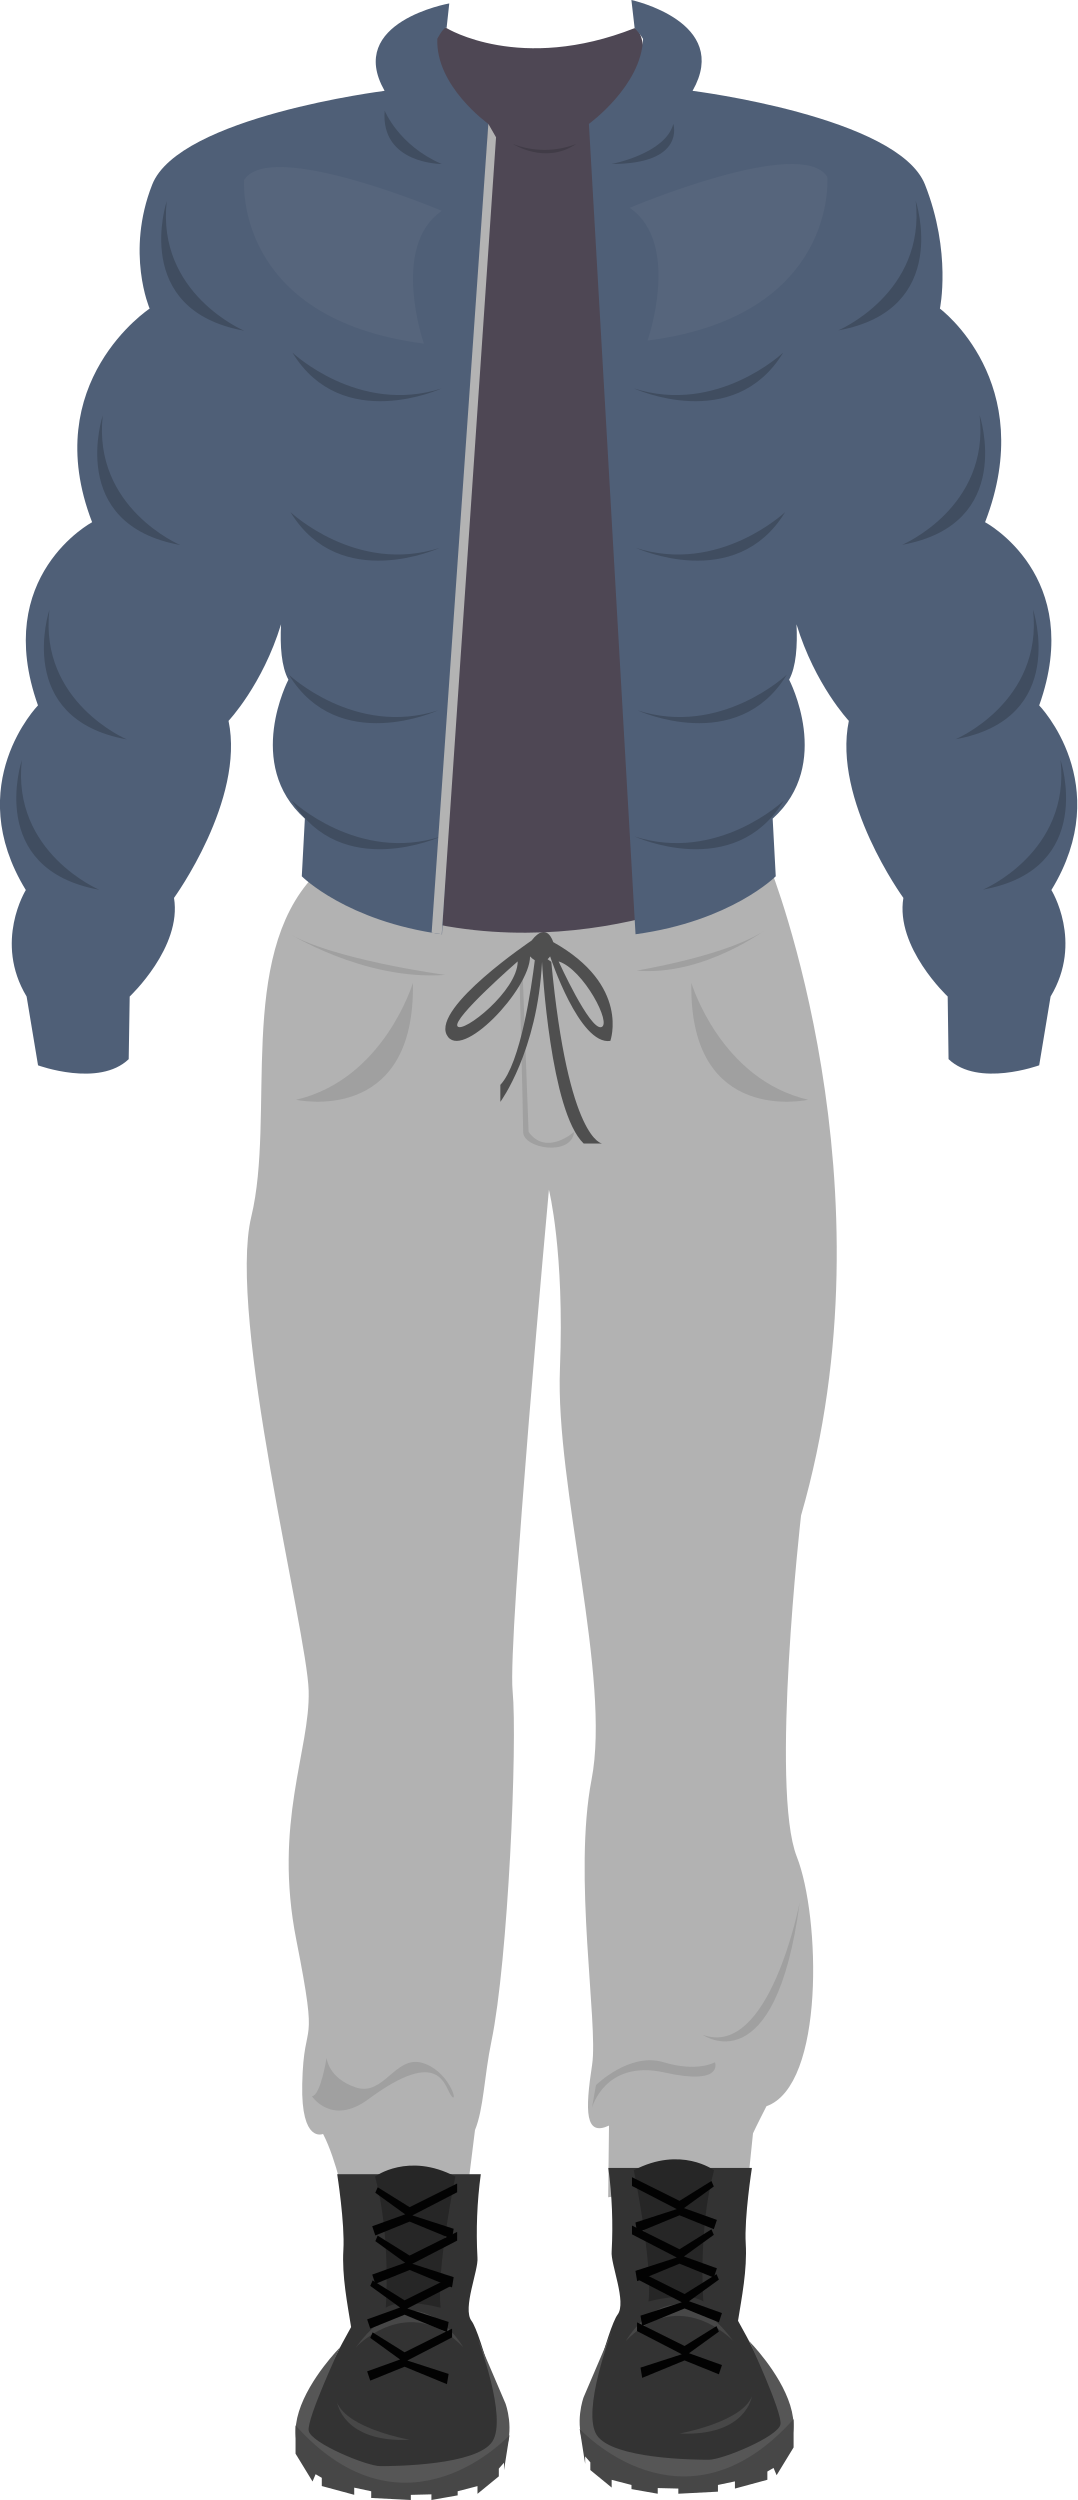
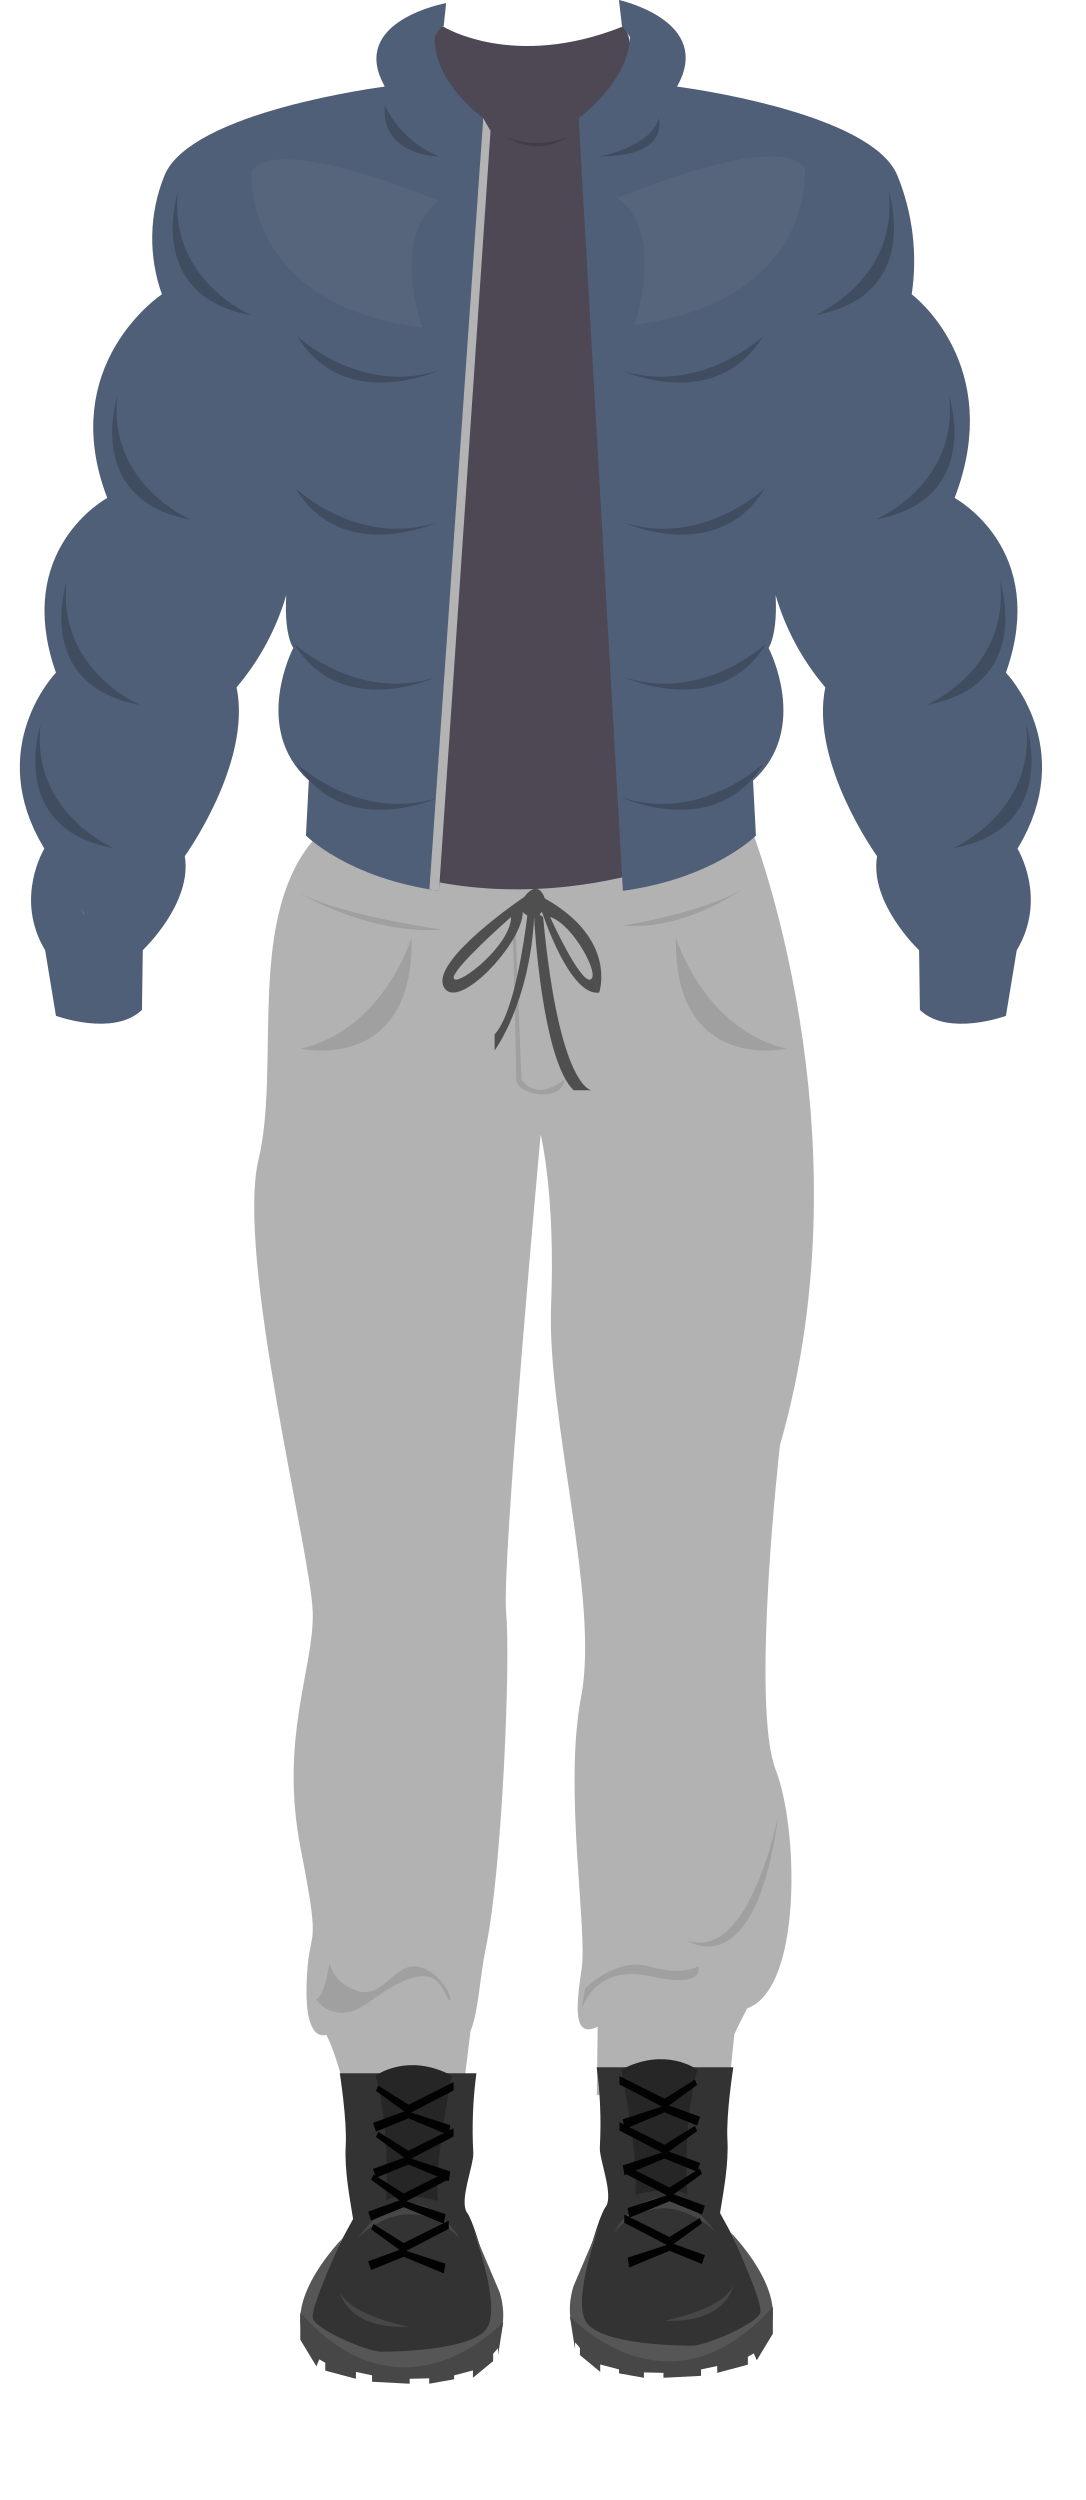
- <svg xmlns="http://www.w3.org/2000/svg" viewBox="0 0 348.86 809.6">
+ <svg xmlns="http://www.w3.org/2000/svg" viewBox="0 0 183 421.43">
  <defs>
-     <style>.cls-1{fill:#b2b2b2;}.cls-2{fill:#a0a0a0;}.cls-3{fill:#4f4f4f;}.cls-4{fill:#4e4754;}.cls-5{fill:#4f5f77;}.cls-6{fill:#404d60;}.cls-7{fill:#b3b3b3;}.cls-8{fill:#413c47;}.cls-9{fill:#56657c;}.cls-10{fill:#333;}.cls-11{fill:#565656;}.cls-12{fill:#474747;}.cls-13{fill:#262626;}.cls-14{fill:#020202;}</style>
+     <style>.cls-1{fill:none;}.cls-2{fill:#b2b2b2;}.cls-3{fill:#a0a0a0;}.cls-4{fill:#4f4f4f;}.cls-5{fill:#4e4754;}.cls-6{fill:#4f5f77;}.cls-7{fill:#404d60;}.cls-8{fill:#b3b3b3;}.cls-9{fill:#413c47;}.cls-10{fill:#56657c;}.cls-11{fill:#333;}.cls-12{fill:#565656;}.cls-13{fill:#474747;}.cls-14{fill:#262626;}.cls-15{fill:#020202;}</style>
  </defs>
  <g id="Layer_2" data-name="Layer 2">
    <g id="sncb2">
      <g id="sncb2-2" data-name="sncb2">
+         <rect class="cls-1" y="6.43" width="183" height="415" />
        <g id="sncbpants2">
          <g id="rcbpants">
            <g id="ccbpants">
-               <path class="cls-1" d="M101.67,283.65s66.89,41.53,147.74-2.7c0,0,40.94,102.82,10,209.84,0,0-10.05,88.5-1.37,110.5,7.59,19.25,9.15,74.06-9.83,80.79,0,0-3.5,6.85-4.36,8.79l-2,19.48s-32.71-1.22-44.9,1.22l.27-23.22c-7.7,3.59-7.82-4.4-5.46-19.8,2-13.2-6.2-61.19-.19-92.26,6.38-33-11.74-94.94-10.24-133s-3.57-58-3.57-58-13.37,145.53-11.76,162.26-1.45,87.52-6.86,113.52c-2.37,11.39-2.47,21.75-5.32,28.73l-3,24.14h-39s-2.73-14.25-7.2-22.89c0,0-7.17,3.24-6.75-16.13.51-23,5.6-8.67-1.91-46.67s4.51-61.43,4-80.7S73.54,426.54,81.38,394,76.63,310.15,101.67,283.65Z" />
-               <path class="cls-2" d="M133.72,318.29s-9.35,31.22-37.85,37.86C95.87,356.15,134.56,364.79,133.72,318.29Z" />
-               <path class="cls-2" d="M223.89,318.29s9.34,31.22,37.84,37.86C261.73,356.15,223.05,364.79,223.89,318.29Z" />
-               <path class="cls-2" d="M101,678.84s6.39,9.74,18.25,1c23.79-17.6,24.67-3.67,27-1s-1-8.5-9.66-10.84-12.34,11-21.34,8-9.49-9.6-9.49-9.6S103.84,678.69,101,678.84Z" />
-               <path class="cls-2" d="M191.68,682.65s4.2-15.82,23.53-11.49,16.33-3.33,16.33-3.33-5.66,3.33-16.66,0S193,675.24,193,675.24l-1.32,7.41" />
-               <path class="cls-2" d="M259,615.94s-9.79,51-31.46,43c0,0,23.58,16.71,31.46-43" />
+               <path class="cls-2" d="M53.56,140.79s33,20.62,73-1.33c0,0,20.22,51,4.92,104.15,0,0-5,43.93-.68,54.85,3.75,9.55,4.52,36.76-4.85,40.1,0,0-1.74,3.4-2.16,4.36l-1,9.67s-16.15-.61-22.18.61l.14-11.53c-3.81,1.79-3.87-2.18-2.7-9.83,1-6.55-3.06-30.37-.09-45.79,3.15-16.38-5.8-47.13-5.06-66s-1.76-28.79-1.76-28.79-6.61,72.24-5.82,80.54-.71,43.45-3.38,56.35c-1.17,5.65-1.22,10.8-2.63,14.26l-1.47,12H58.54S57.2,347.3,55,343c0,0-3.54,1.61-3.33-8,.24-11.43,2.76-4.31-.95-23.17s2.23-30.49,2-40.06-13-60.06-9.15-76.23S41.19,154,53.56,140.79Z" />
+               <path class="cls-3" d="M69.39,158s-4.61,15.49-18.69,18.79C50.7,176.78,69.81,181.07,69.39,158Z" />
+               <path class="cls-3" d="M113.93,158s4.62,15.49,18.69,18.79C132.62,176.78,113.51,181.07,113.93,158Z" />
+               <path class="cls-3" d="M53.25,337s3.15,4.84,9,.48c11.75-8.73,12.18-1.82,13.33-.5s-.49-4.21-4.77-5.37-6.1,5.46-10.54,4-4.69-4.77-4.69-4.77S54.63,336.87,53.25,337Z" />
+               <path class="cls-3" d="M98,338.84s2.07-7.85,11.62-5.7,8.07-1.65,8.07-1.65-2.8,1.65-8.23,0-10.81,3.67-10.81,3.67L98,338.84" />
+               <path class="cls-3" d="M131.25,305.73s-4.83,25.31-15.53,21.33c0,0,11.64,8.3,15.53-21.33" />
            </g>
-             <path class="cls-2" d="M168.13,312.88s1.29,48.17,1.29,53.67,15.75,8,16.5,0c0,0-9,8-14.74,0l-2-53.33Z" />
+             <path class="cls-3" d="M86.39,155.3s.64,23.91.64,26.64,7.78,4,8.15,0c0,0-4.44,4-7.29,0l-1-26.47Z" />
          </g>
-           <path class="cls-3" d="M179.15,305.09s-2-7-7-.5c0,0-32,21.5-27.5,30.5s27-14.74,27-25.37a6.64,6.64,0,0,0,1.54,1.25c-1.06,8.64-4.59,33.38-11.16,40.36v5.5s12-16.19,13.5-45.31h0c.08,1.49,2.68,48.48,13.5,58.81h6s-11-.7-16.5-58.85l-1.2-.85a5.74,5.74,0,0,0,.82-.91s9.5,28.87,19.5,27.37C197.65,337.09,204.15,319.09,179.15,305.09Zm-31,27.25c-1.75-2.5,19.5-21,19.5-21C167.65,320.84,149.9,334.84,148.15,332.34Zm46.5.3c-3.75.78-13.75-21.3-13.75-21.3C188.9,313.84,198.41,331.86,194.65,332.64Z" />
-           <path class="cls-2" d="M92.81,301.83s24.79,15.83,51.41,13.89C144.22,315.72,106.48,310.6,92.81,301.83Z" />
-           <path class="cls-2" d="M248.83,300.43s-20.59,15.83-42.71,13.89C206.12,314.32,237.47,309.2,248.83,300.43Z" />
+           <path class="cls-4" d="M91.83,151.44s-1-3.48-3.45-.25c0,0-15.81,10.67-13.59,15.14s13.34-7.32,13.34-12.6a3,3,0,0,0,.76.62c-.52,4.29-2.27,16.57-5.51,20v2.73s5.92-8,6.66-22.49h0c0,.75,1.32,24.07,6.66,29.2h3s-5.44-.35-8.15-29.21l-.6-.42a2.67,2.67,0,0,0,.41-.46S96,168.06,101,167.32C101,167.32,104.18,158.39,91.83,151.44ZM76.52,165c-.86-1.24,9.63-10.42,9.63-10.42C86.15,159.25,77.39,166.2,76.52,165Zm23,.15c-1.86.39-6.79-10.57-6.79-10.57C96.65,155.78,101.35,164.72,99.49,165.11Z" />
+           <path class="cls-3" d="M49.19,149.82s12.24,7.86,25.39,6.89C74.58,156.71,55.94,154.17,49.19,149.82Z" />
+           <path class="cls-3" d="M126.25,149.12s-10.17,7.86-21.1,6.9C105.15,156,120.64,153.48,126.25,149.12Z" />
        </g>
        <g id="sncbshirt2">
-           <path class="cls-4" d="M144.64,9.11s23.77,14.67,60.88,0c0,0,3.42-.16,3.27,14.75l67.8,25.43L242.7,200,236,287.8s-64.41,32.68-130.86-.92l3.55-89.1L83.19,45.18l54.17-20.63S140.74,7.21,144.64,9.11Z" />
-           <path class="cls-5" d="M141.62,12.53c2.48-4.49,3-3.42,3-3.42l.87-8s-33.67,5.95-20.94,28.31c0,0-66.6,8.36-75.26,30.36s-.83,40.16-.83,40.16-36.16,23.84-18.63,69.17c0,0-32.51,17.33-17.53,59.33,0,0-24.87,25.57-3.94,59.79,0,0-10.41,16.77.26,34.49L12.32,345s19.73,7.22,29.36-2L42,322.71s17-15.93,14.35-31.93c0,0,23-31.67,17.66-57.34,0,0,11-11.62,17-31.26-.35,7,.11,13.74,2.39,17.93,0,0-14.34,27.33,5.33,45l-1,18.67s14.48,14.55,45.41,18.77L158.14,40.12S141,27.93,141.62,12.53Zm-126.93,286-2.35-3.85Zm7.38,12.06-1-1.58Zm-3.35-5.47-1.59-2.6C17.69,303.45,18.22,304.31,18.72,305.14Zm9.39,15.34c.14.23.26.44.37.61Zm-4.44-7.25,1.64,2.68Zm2.19,3.57c.42.7.79,1.31,1.12,1.84Zm1.52,2.5.25.4Zm1.92,3.14h0Zm-.4-.66.27.44Z" />
-           <path class="cls-5" d="M336.53,228.44c15-42-17.52-59.33-17.52-59.33,17.52-45.33-14.63-69.17-14.63-69.17s3.84-18.16-4.83-40.16-75.27-30.36-75.27-30.36C237,7.06,204.47,0,204.47,0l1.05,9.11a21.87,21.87,0,0,1,2.72,3.47c-.48,15.2-17.53,27.54-17.53,27.54l15.1,262.43c30.93-4.22,45.41-18.77,45.41-18.77l-1-18.67c19.67-17.67,5.33-45,5.33-45,2.28-4.19,2.73-11,2.39-17.93,6,19.64,16.95,31.26,16.95,31.26-5.34,25.67,17.66,57.34,17.66,57.34-2.66,16,14.35,31.93,14.35,31.93l.28,20.28c9.63,9.22,29.35,2,29.35,2l3.69-22.27c10.67-17.72.26-34.49.26-34.49C361.41,254,336.53,228.44,336.53,228.44ZM320.43,321l.3-.48Zm-.88,1.44h0Zm.14-.23.26-.43Zm5.21-8.52-1.08,1.78C324.15,314.92,324.52,314.33,324.9,313.69Zm-2.11,3.46-.82,1.33Zm-1.41,2.31-.11.17Zm10-16.33L338,292.22Zm-3.86,6.31,2.66-4.35Z" />
-           <path class="cls-6" d="M94.7,114.19s21.42,20.25,48.35,11.59C143.05,125.78,110.76,140.61,94.7,114.19Z" />
-           <path class="cls-6" d="M94.06,165.83s21.42,20.25,48.35,11.59C142.41,177.42,110.12,192.25,94.06,165.83Z" />
-           <path class="cls-6" d="M93.51,218.46s21.42,20.25,48.35,11.59C141.86,230.05,109.58,244.88,93.51,218.46Z" />
-           <path class="cls-6" d="M94.53,259.29s21.42,20.25,48.34,11.58C142.87,270.87,110.59,285.7,94.53,259.29Z" />
-           <path class="cls-6" d="M253.63,114.19s-21.42,20.25-48.34,11.59C205.29,125.78,237.57,140.61,253.63,114.19Z" />
-           <path class="cls-6" d="M254.27,165.83s-21.42,20.25-48.35,11.59C205.92,177.42,238.21,192.25,254.27,165.83Z" />
-           <path class="cls-6" d="M254.82,218.46s-21.42,20.25-48.35,11.59C206.47,230.05,238.75,244.88,254.82,218.46Z" />
-           <path class="cls-6" d="M253.8,259.29s-21.42,20.25-48.34,11.58C205.46,270.87,237.74,285.7,253.8,259.29Z" />
-           <path class="cls-6" d="M124.57,35.81s4.47,11.27,18.48,17.3C143.05,53.11,123.18,53.18,124.57,35.81Z" />
-           <path class="cls-6" d="M198.05,53.11s17.47-3.31,20-13C218.08,40.12,222.14,53.11,198.05,53.11Z" />
-           <path class="cls-6" d="M54,65.11s-11.8,35.33,25.1,42C79.07,107.11,50.64,95.11,54,65.11Z" />
-           <path class="cls-6" d="M33.28,134.51s-11.8,35.33,25.1,42C58.38,176.51,29.94,164.51,33.28,134.51Z" />
-           <path class="cls-6" d="M16,197.46s-11.79,35.34,25.11,42C41.08,239.46,12.64,227.46,16,197.46Z" />
-           <path class="cls-6" d="M7.07,246.15s-11.8,35.34,25.1,42C32.17,288.15,3.74,276.15,7.07,246.15Z" />
-           <path class="cls-6" d="M296.54,65s11.8,35.33-25.1,42C271.44,107,299.87,95,296.54,65Z" />
-           <path class="cls-6" d="M317.24,134.44s11.79,35.33-25.11,42C292.13,176.44,320.57,164.44,317.24,134.44Z" />
-           <path class="cls-6" d="M334.54,197.4s11.8,35.33-25.1,42C309.44,239.4,337.87,227.4,334.54,197.4Z" />
-           <path class="cls-6" d="M343.44,246.09s11.8,35.33-25.1,42C318.34,288.09,346.78,276.09,343.44,246.09Z" />
-           <polygon class="cls-7" points="158.14 40.12 139.78 302.05 143.05 302.55 160.64 44.46 158.14 40.12" />
-           <path class="cls-8" d="M166.09,46.61s10.49,6.84,20.52,0A28.26,28.26,0,0,1,166.09,46.61Z" />
-           <path class="cls-9" d="M79.07,58.28s-3.66,45,58.21,53c0,0-11-31.38,5.77-43C143.05,68.28,87.51,44.78,79.07,58.28Z" />
-           <path class="cls-9" d="M267.92,57.29s3.65,45-58.21,53c0,0,11-31.37-5.77-43C203.94,67.29,259.48,43.79,267.92,57.29Z" />
+           <path class="cls-5" d="M74.78,4.52s11.75,7.28,30.08,0c0,0,1.69-.08,1.61,7.32L140,24.46,123.22,99.25l-3.33,43.6s-31.82,16.22-64.64-.46L57,98.17,44.43,22.42,71.19,12.18S72.86,3.58,74.78,4.52Z" />
+           <path class="cls-6" d="M73.29,6.22c1.23-2.23,1.49-1.7,1.49-1.7l.43-4S58.58,3.5,64.87,14.6c0,0-32.89,4.15-37.18,15.07a28.13,28.13,0,0,0-.4,19.94S9.43,61.44,18.08,83.94c0,0-16,8.6-8.65,29.45,0,0-12.29,12.69-1.95,29.67,0,0-5.14,8.33.13,17.13l1.82,11.05s9.74,3.58,14.5-1l.14-10.07s8.4-7.91,7.08-15.85c0,0,11.36-15.72,8.73-28.46a42.37,42.37,0,0,0,8.37-15.52c-.17,3.46,0,6.82,1.18,8.9,0,0-7.08,13.57,2.63,22.34l-.49,9.27s7.15,7.22,22.43,9.31L81.46,19.91S73,13.87,73.29,6.22Zm-62.69,142-1.16-1.91Zm3.64,6-.48-.79C13.93,153.66,14.09,153.92,14.24,154.18Zm-1.65-2.72-.79-1.29Zm4.63,7.62.19.3ZM15,155.48l.81,1.33Zm1.08,1.77.56.91Zm.76,1.24.12.2Zm.94,1.56h0Zm-.2-.33.14.22Z" />
+           <path class="cls-6" d="M169.57,113.39c7.4-20.85-8.65-29.45-8.65-29.45,8.65-22.5-7.23-34.33-7.23-34.33a38.1,38.1,0,0,0-2.38-19.94C147,18.75,114.13,14.6,114.13,14.6,120.42,3.5,104.34,0,104.34,0l.52,4.52a10.9,10.9,0,0,1,1.34,1.73c-.24,7.54-8.66,13.66-8.66,13.66L105,150.17c15.28-2.09,22.43-9.31,22.43-9.31l-.49-9.27c9.71-8.77,2.63-22.34,2.63-22.34,1.13-2.08,1.35-5.44,1.18-8.9a42.37,42.37,0,0,0,8.37,15.52c-2.63,12.74,8.73,28.46,8.73,28.46-1.32,7.94,7.08,15.85,7.08,15.85l.14,10.07c4.76,4.57,14.5,1,14.5,1l1.82-11.05c5.27-8.8.13-17.13.13-17.13C181.86,126.08,169.57,113.39,169.57,113.39Zm-7.95,45.94.15-.24Zm-.44.72h0Zm.07-.12.13-.21Zm2.58-4.22-.54.88Zm-1.05,1.71-.4.66Zm-.69,1.15-.06.08Zm4.93-8.11,3.29-5.41Zm-1.91,3.14,1.32-2.16Z" />
+           <path class="cls-7" d="M50.12,56.68S60.7,66.73,74,62.43C74,62.43,58.05,69.79,50.12,56.68Z" />
+           <path class="cls-7" d="M49.8,82.31s10.58,10.06,23.88,5.75C73.68,88.06,57.74,95.43,49.8,82.31Z" />
+           <path class="cls-7" d="M49.53,108.44s10.58,10,23.88,5.75C73.41,114.19,57.47,121.55,49.53,108.44Z" />
+           <path class="cls-7" d="M50,128.7s10.58,10.05,23.88,5.75C73.91,134.45,58,141.81,50,128.7Z" />
+           <path class="cls-7" d="M128.62,56.68S118,66.73,104.74,62.43C104.74,62.43,120.69,69.79,128.62,56.68Z" />
+           <path class="cls-7" d="M128.94,82.31s-10.58,10.06-23.88,5.75C105.06,88.06,121,95.43,128.94,82.31Z" />
+           <path class="cls-7" d="M129.21,108.44s-10.58,10-23.88,5.75C105.33,114.19,121.27,121.55,129.21,108.44Z" />
+           <path class="cls-7" d="M128.71,128.7s-10.58,10.05-23.88,5.75C104.83,134.45,120.77,141.81,128.71,128.7Z" />
+           <path class="cls-7" d="M64.87,17.78A17.44,17.44,0,0,0,74,26.36S64.18,26.4,64.87,17.78Z" />
+           <path class="cls-7" d="M101.17,26.36s8.63-1.64,9.89-6.45C111.06,19.91,113.07,26.36,101.17,26.36Z" />
+           <path class="cls-7" d="M30,32.32S24.17,49.86,42.4,53.16C42.4,53.16,28.35,47.21,30,32.32Z" />
+           <path class="cls-7" d="M19.78,66.76S14,84.3,32.18,87.61C32.18,87.61,18.13,81.66,19.78,66.76Z" />
+           <path class="cls-7" d="M11.23,98s-5.83,17.54,12.4,20.85C23.63,118.86,9.58,112.9,11.23,98Z" />
+           <path class="cls-7" d="M6.83,122.18S1,139.72,19.23,143C19.23,143,5.19,137.07,6.83,122.18Z" />
+           <path class="cls-7" d="M149.82,32.28s5.83,17.54-12.4,20.85C137.42,53.13,151.46,47.18,149.82,32.28Z" />
+           <path class="cls-7" d="M160,66.73s5.83,17.54-12.4,20.85C147.64,87.58,161.69,81.62,160,66.73Z" />
+           <path class="cls-7" d="M168.59,98s5.82,17.54-12.4,20.85C156.19,118.83,170.23,112.87,168.59,98Z" />
+           <path class="cls-7" d="M173,122.15s5.82,17.54-12.4,20.85C160.59,143,174.63,137,173,122.15Z" />
+           <polygon class="cls-8" points="81.46 19.91 72.39 149.93 74 150.18 82.69 22.07 81.46 19.91" />
+           <path class="cls-9" d="M85.38,23.14s5.18,3.39,10.14,0A13.94,13.94,0,0,1,85.38,23.14Z" />
+           <path class="cls-10" d="M42.4,28.93s-1.81,22.33,28.75,26.3c0,0-5.43-15.57,2.85-21.34C74,33.89,46.56,22.22,42.4,28.93Z" />
+           <path class="cls-10" d="M135.68,28.44s1.8,22.33-28.75,26.3c0,0,5.43-15.57-2.85-21.34C104.08,33.4,131.51,21.74,135.68,28.44Z" />
        </g>
        <g id="SnowShoes">
-           <path class="cls-10" d="M109.2,704.1s2.51,16,2,24.5,1.34,17.66,2.5,25c0,0-18,32-15,35s10.43,14.5,26.21,15,35.79-9,37.29-13.5-6.47-34.5-9.5-38.5,2.34-16.5,1.92-20.5a143.52,143.52,0,0,1,1.08-27Z" />
-           <path class="cls-11" d="M110.14,760.14s-39.93,40.21,13.07,46,40.5-27.75,40.5-27.75l-9.08-21.25s9.83,25.75,4.83,33.5-31.75,8-36.25,8-22.63-7.54-23.25-11.5,10.18-27,10.18-27" />
-           <path class="cls-12" d="M115.26,760.14s17.11-18.29,34.78,0C150,760.14,134.78,733.5,115.26,760.14Z" />
-           <path class="cls-12" d="M95.71,785.44v9.16l5.5,9,1-2.35,2,1.17v2.66l10.5,2.84V805.6l5.5,1.17v2.17l12.83.66v-1.66l6.67-.17v1.83l8.5-1.5v-1.33l6.42-1.67v2.5l6.91-5.66v-2.5l1.67-1.92v2.42L165,788.6S131.38,825.27,95.71,785.44Z" />
-           <path class="cls-13" d="M124.92,747.35s1.79-23-3.46-42.5h0s10.75-8,26,0h0s-6.25,30.5-4.75,42.5C142.71,747.35,130.14,743.85,124.92,747.35Z" />
-           <polygon class="cls-14" points="122.31 708.32 132.65 714.77 148.04 707.1 148.04 709.94 133.54 717.44 146.92 721.77 146.37 725.09 132.65 719.44 121.54 723.94 120.54 720.94 131.21 717.1 121.54 710.1 122.31 708.32" />
-           <polygon class="cls-14" points="122.31 723.99 132.65 730.44 148.04 722.77 148.04 725.6 133.54 733.1 146.92 737.44 146.37 740.76 132.65 735.1 121.54 739.6 120.54 736.6 131.21 732.77 121.54 725.77 122.31 723.99" />
-           <polygon class="cls-14" points="120.67 738.49 131.01 744.94 146.4 737.27 146.4 740.1 131.9 747.6 145.28 751.94 144.73 755.26 131.01 749.6 119.9 754.1 118.9 751.1 129.56 747.27 119.9 740.27 120.67 738.49" />
-           <polygon class="cls-14" points="120.67 755.32 131.01 761.77 146.4 754.1 146.4 756.94 131.9 764.44 145.28 768.77 144.73 772.09 131.01 766.44 119.9 770.94 118.9 767.94 129.56 764.1 119.9 757.1 120.67 755.32" />
-           <path class="cls-12" d="M109.21,778.1s1.88,13,23.44,12C132.65,790.1,112.55,786.53,109.21,778.1Z" />
-           <path class="cls-10" d="M243.5,702.06s-2.51,16-2,24.51-1.34,17.66-2.5,25c0,0,18,32,15,35s-10.43,14.5-26.21,15-35.79-9-37.29-13.5,6.47-34.5,9.5-38.5-2.35-16.5-1.92-20.5a143.65,143.65,0,0,0-1.08-27Z" />
-           <path class="cls-11" d="M242.56,758.11s39.93,40.21-13.07,46S189,776.32,189,776.32l9.08-21.25s-9.83,25.75-4.83,33.5,31.75,8,36.25,8,22.63-7.54,23.25-11.5-10.18-27-10.18-27" />
-           <path class="cls-12" d="M237.44,758.11s-17.11-18.3-34.78,0C202.66,758.11,217.92,731.46,237.44,758.11Z" />
-           <path class="cls-12" d="M257,783.4v9.17l-5.5,9-1-2.36-2,1.17v2.67L238,805.9v-2.33l-5.5,1.16v2.17l-12.83.67V805.9l-6.67-.17v1.84l-8.5-1.5v-1.34l-6.42-1.66v2.5l-6.91-5.67v-2.5l-1.67-1.92v2.42l-1.78-11.33S221.32,823.23,257,783.4Z" />
-           <path class="cls-13" d="M227.78,745.32s-1.79-23,3.46-42.5h0s-10.75-8-26,0h0s6.25,30.5,4.75,42.5C210,745.32,222.56,741.82,227.78,745.32Z" />
-           <polygon class="cls-14" points="230.39 706.29 220.05 712.73 204.66 705.07 204.66 707.9 219.16 715.4 205.78 719.73 206.33 723.05 220.05 717.4 231.16 721.9 232.16 718.9 221.49 715.07 231.16 708.07 230.39 706.29" />
-           <polygon class="cls-14" points="230.39 721.95 220.05 728.4 204.66 720.73 204.66 723.57 219.16 731.07 205.78 735.4 206.33 738.72 220.05 733.07 231.16 737.57 232.16 734.57 221.49 730.73 231.16 723.73 230.39 721.95" />
-           <polygon class="cls-14" points="232.03 736.45 221.69 742.9 206.3 735.23 206.3 738.07 220.8 745.57 207.42 749.9 207.97 753.22 221.69 747.57 232.8 752.07 233.8 749.07 223.13 745.23 232.8 738.23 232.03 736.45" />
-           <polygon class="cls-14" points="232.03 753.29 221.69 759.73 206.3 752.07 206.3 754.9 220.8 762.4 207.42 766.73 207.97 770.05 221.69 764.4 232.8 768.9 233.8 765.9 223.13 762.07 232.8 755.07 232.03 753.29" />
-           <path class="cls-12" d="M243.49,776.07s-1.88,13-23.44,12C220.05,788.07,240.15,784.5,243.49,776.07Z" />
+           <path class="cls-11" d="M57.28,349.49s1.24,7.94,1,12.16.67,8.77,1.24,12.41c0,0-8.9,15.88-7.41,17.37s5.15,7.2,12.95,7.45,17.67-4.47,18.41-6.7-3.19-17.13-4.69-19.11,1.16-8.19,1-10.18a71.85,71.85,0,0,1,.53-13.4Z" />
+           <path class="cls-12" d="M57.74,377.31s-19.72,20,6.46,22.81,20-13.77,20-13.77L79.72,375.8s4.85,12.78,2.38,16.63-15.68,4-17.9,4S53,392.65,52.71,390.69s5-13.38,5-13.38" />
+           <path class="cls-13" d="M60.27,377.31s8.46-9.08,17.18,0C77.45,377.31,69.92,364.08,60.27,377.31Z" />
+           <path class="cls-13" d="M50.62,389.86v4.55l2.71,4.48.5-1.17,1,.58v1.32L60,401v-1.16l2.72.58v1.08l6.34.33V401l3.29-.08v.91l4.2-.75v-.66l3.17-.83v1.24l3.41-2.81v-1.24l.83-.95v1.2l.88-5.63S68.24,409.63,50.62,389.86Z" />
+           <path class="cls-14" d="M65.05,371s.88-11.42-1.72-21.1h0s5.31-4,12.85,0h0S73.09,365,73.83,371C73.83,371,67.62,369.22,65.05,371Z" />
+           <polygon class="cls-15" points="63.76 351.58 68.86 354.79 76.46 350.98 76.46 352.39 69.3 356.11 75.91 358.26 75.64 359.91 68.86 357.1 63.38 359.33 62.88 357.85 68.15 355.94 63.38 352.47 63.76 351.58" />
+           <polygon class="cls-15" points="63.76 359.36 68.86 362.56 76.46 358.76 76.46 360.16 69.3 363.88 75.91 366.04 75.64 367.68 68.86 364.88 63.38 367.11 62.88 365.62 68.15 363.72 63.38 360.25 63.76 359.36" />
+           <polygon class="cls-15" points="62.95 366.56 68.05 369.76 75.65 365.95 75.65 367.36 68.49 371.08 75.1 373.23 74.83 374.88 68.05 372.07 62.56 374.31 62.07 372.82 67.34 370.92 62.56 367.44 62.95 366.56" />
+           <polygon class="cls-15" points="62.95 374.91 68.05 378.11 75.65 374.31 75.65 375.71 68.49 379.44 75.1 381.59 74.83 383.24 68.05 380.43 62.56 382.66 62.07 381.18 67.34 379.27 62.56 375.8 62.95 374.91" />
+           <path class="cls-13" d="M57.28,386.22s.93,6.45,11.58,6C68.86,392.18,58.93,390.41,57.28,386.22Z" />
+           <path class="cls-11" d="M123.62,348.48s-1.24,7.94-1,12.16-.67,8.77-1.24,12.41c0,0,8.89,15.88,7.41,17.37s-5.15,7.2-13,7.45-17.67-4.47-18.41-6.7,3.19-17.13,4.69-19.11-1.16-8.19-.95-10.18a71.15,71.15,0,0,0-.54-13.4Z" />
+           <path class="cls-12" d="M123.15,376.3s19.73,19.95-6.45,22.81-20-13.78-20-13.78l4.49-10.54s-4.86,12.78-2.39,16.63,15.69,4,17.91,4,11.18-3.75,11.48-5.71-5-13.38-5-13.38" />
+           <path class="cls-13" d="M120.63,376.3s-8.46-9.08-17.18,0C103.45,376.3,111,363.07,120.63,376.3Z" />
+           <path class="cls-13" d="M130.28,388.85v4.55l-2.71,4.48-.5-1.17-1,.58v1.32L120.9,400v-1.16l-2.72.58v1.08l-6.34.33V400l-3.29-.08v.91l-4.2-.75v-.66l-3.17-.83v1.24L97.76,397V395.8l-.82-.95v1.2l-.88-5.63S112.66,408.62,130.28,388.85Z" />
+           <path class="cls-14" d="M115.85,370s-.88-11.42,1.71-21.1h0s-5.31-4-12.84,0h0s3.09,15.14,2.35,21.1C107.07,370,113.27,368.21,115.85,370Z" />
+           <polygon class="cls-15" points="117.14 350.57 112.03 353.77 104.43 349.97 104.43 351.38 111.59 355.1 104.99 357.25 105.26 358.9 112.03 356.09 117.52 358.32 118.02 356.83 112.75 354.93 117.52 351.46 117.14 350.57" />
+           <polygon class="cls-15" points="117.14 358.35 112.03 361.55 104.43 357.75 104.43 359.15 111.59 362.87 104.99 365.02 105.26 366.67 112.03 363.87 117.52 366.1 118.02 364.61 112.75 362.71 117.52 359.23 117.14 358.35" />
+           <polygon class="cls-15" points="117.95 365.55 112.85 368.75 105.24 364.94 105.24 366.35 112.41 370.07 105.8 372.22 106.07 373.87 112.85 371.06 118.33 373.3 118.83 371.81 113.56 369.91 118.33 366.43 117.95 365.55" />
+           <polygon class="cls-15" points="117.95 373.9 112.85 377.1 105.24 373.3 105.24 374.7 112.41 378.43 105.8 380.58 106.07 382.23 112.85 379.42 118.33 381.65 118.83 380.16 113.56 378.26 118.33 374.79 117.95 373.9" />
+           <path class="cls-13" d="M123.61,385.21s-.93,6.45-11.57,6C112,391.17,122,389.4,123.61,385.21Z" />
        </g>
      </g>
    </g>
  </g>
</svg>
